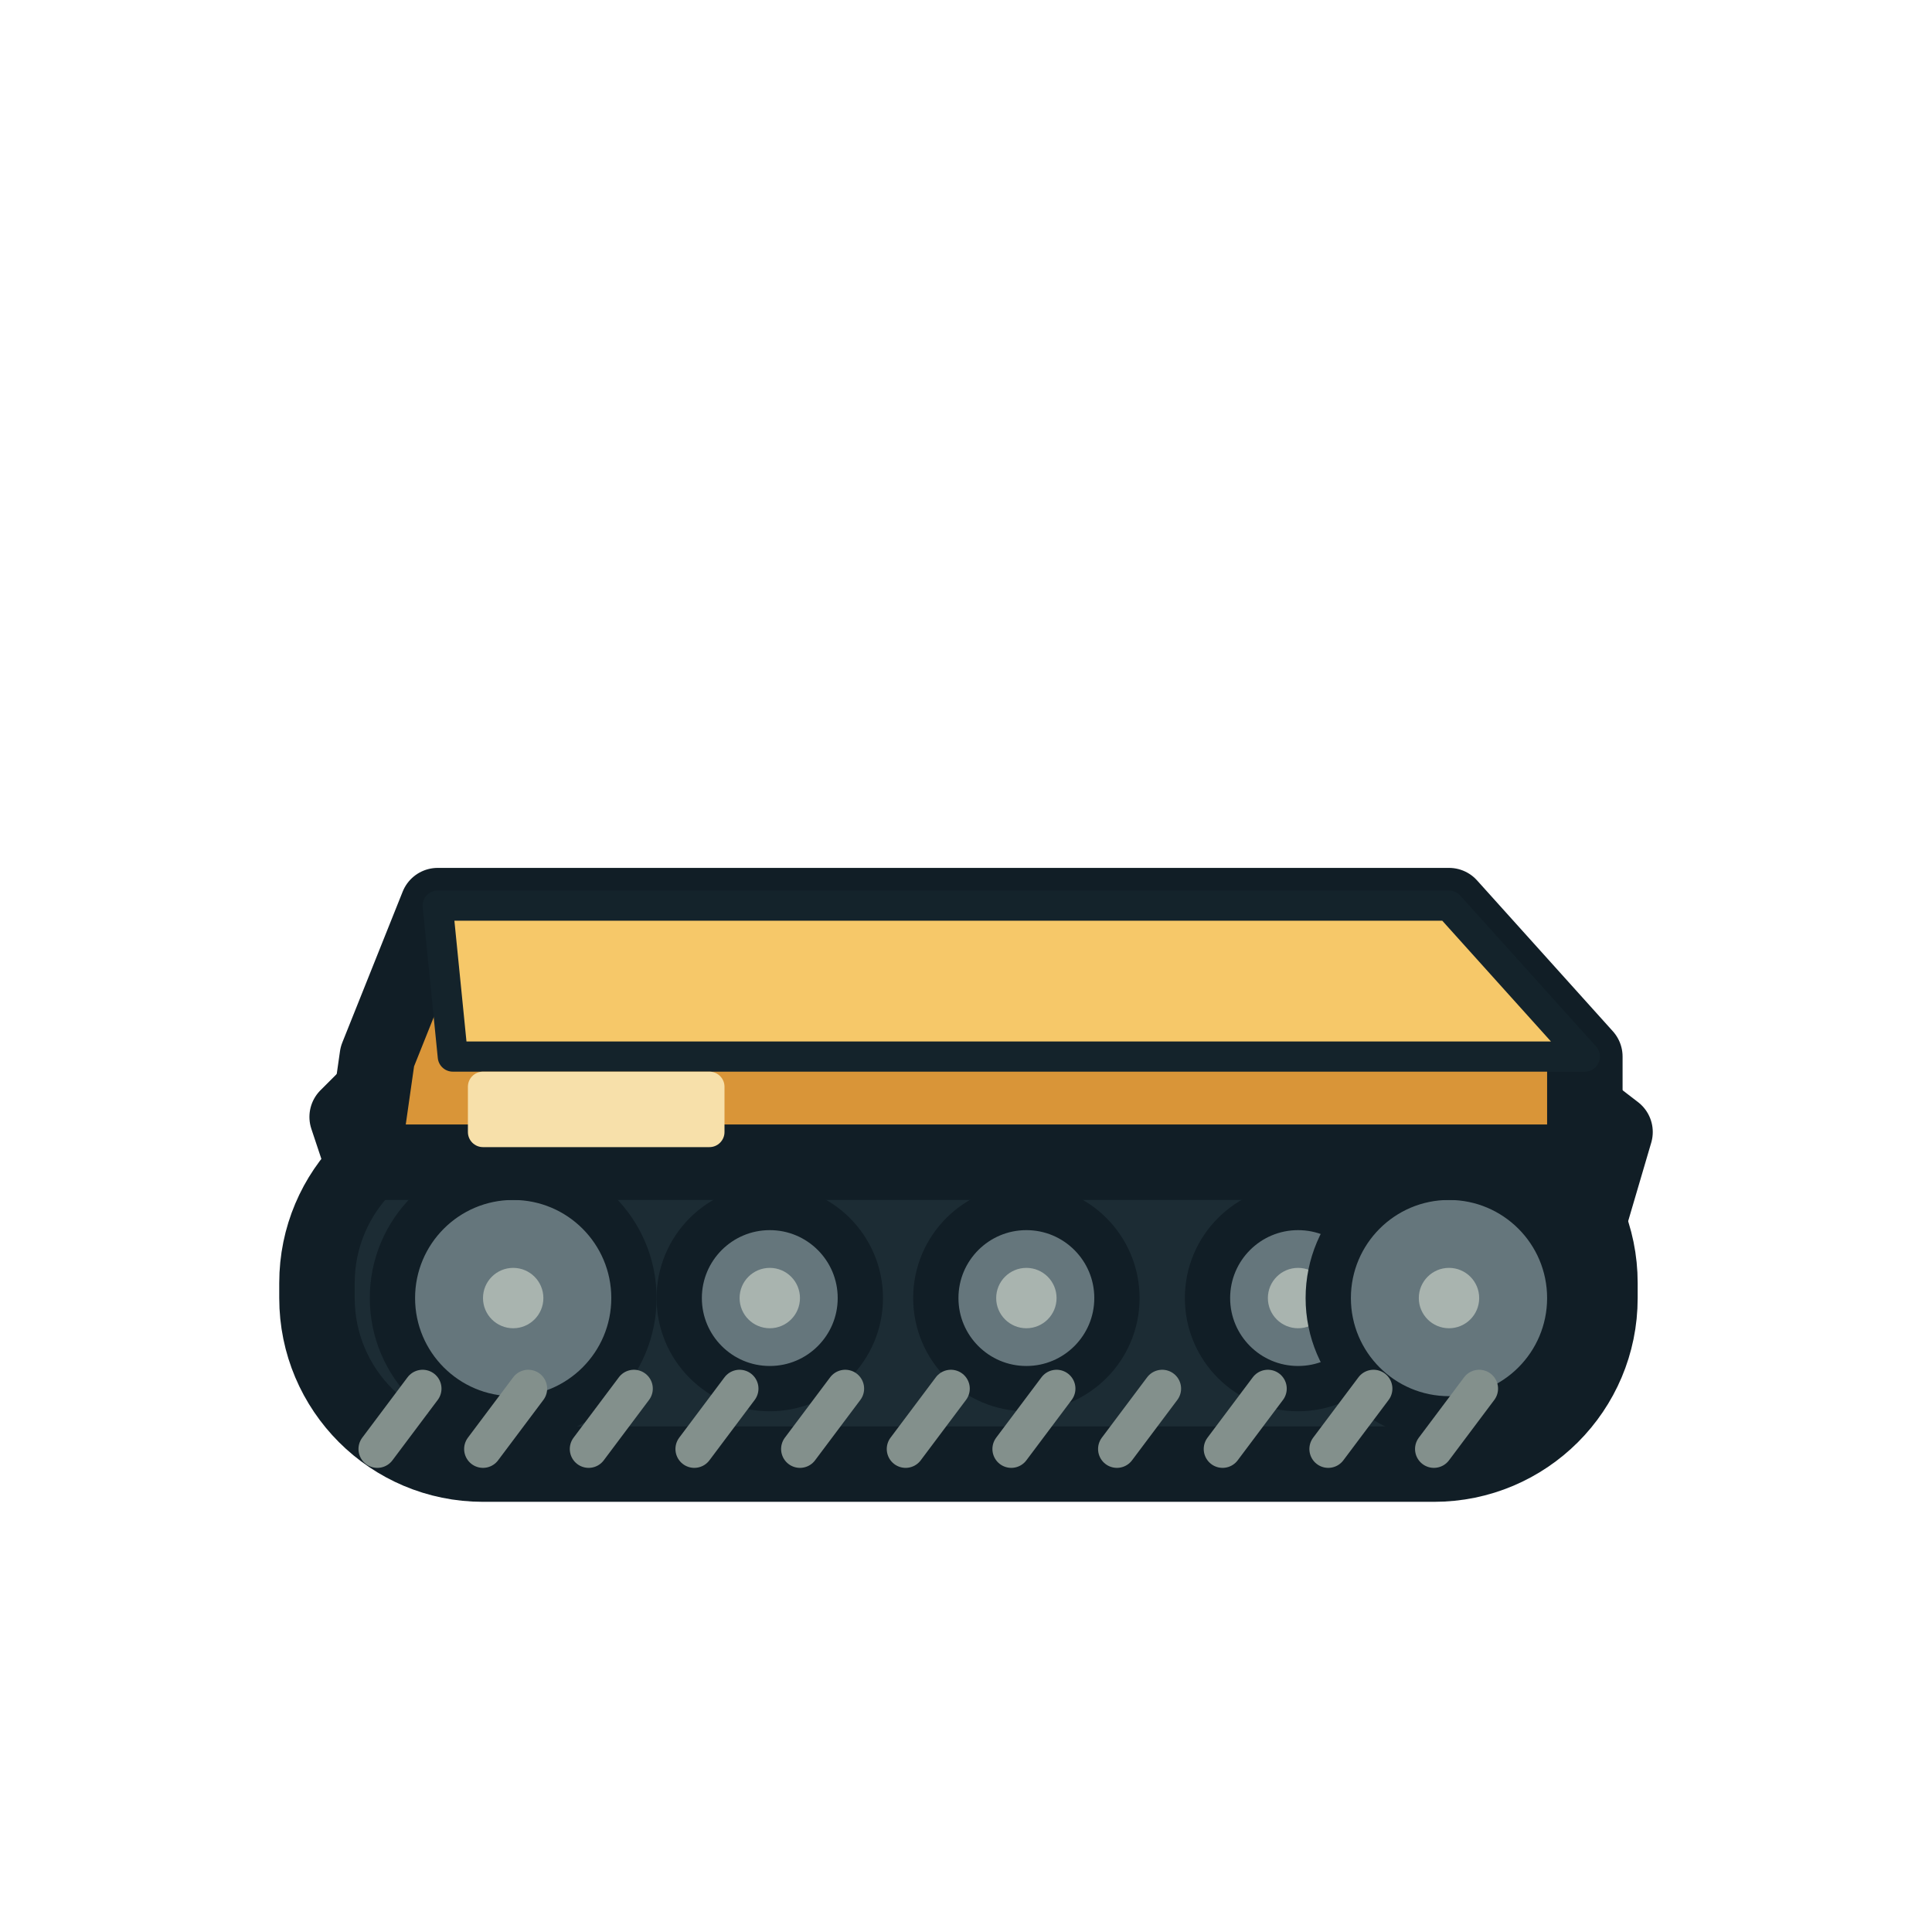
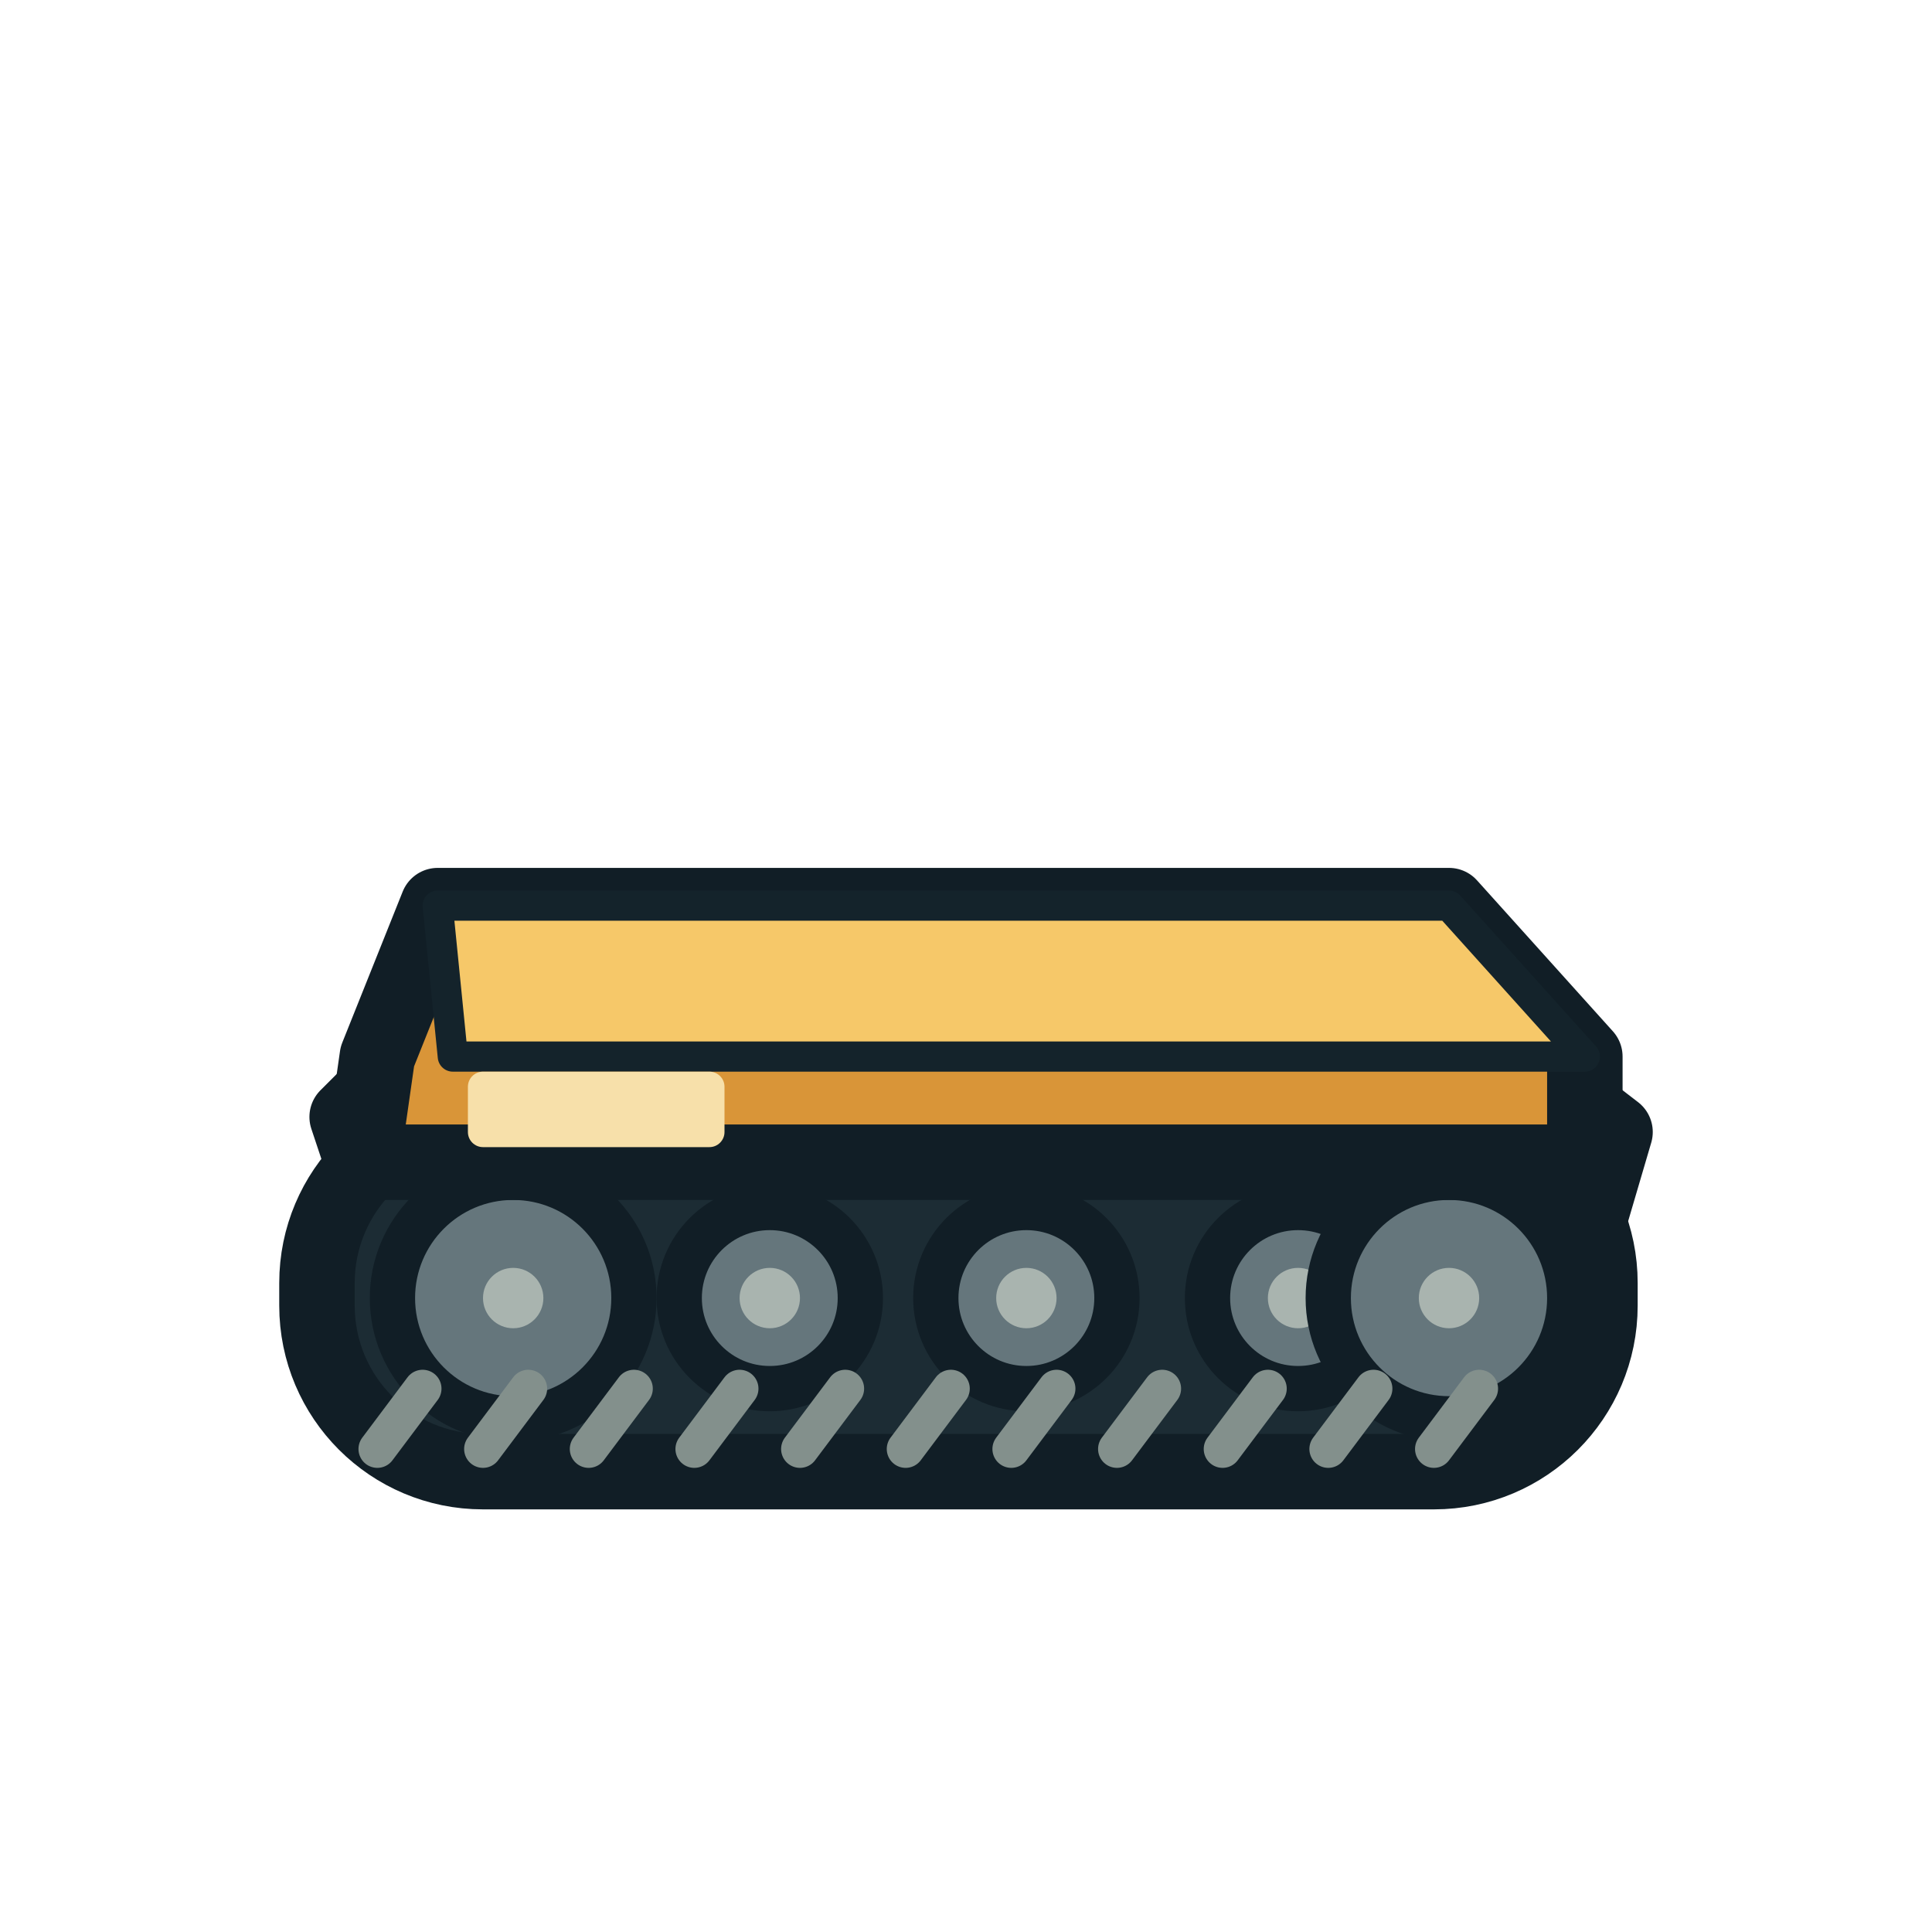
<svg xmlns="http://www.w3.org/2000/svg" width="128" height="128" viewBox="0 0 128 128">
  <g stroke-linecap="round" stroke-linejoin="round">
    <g transform="translate(0 -5)">
      <g id="undercarriage" data-layer="undercarriage">
        <path d="M23 79 L32 70 H94 L107 80 L102 97 H29 Z" fill="#344853" stroke="#111e26" stroke-width="5" />
      </g>
      <g id="track" data-layer="track">
-         <rect x="21" y="79" width="85" height="23" rx="11" fill="#1c2c34" stroke="#111e26" stroke-width="5" />
+         <rect x="21" y="79" width="85" height="23.5" rx="11" fill="#1c2c34" stroke="#111e26" stroke-width="5" />
      </g>
      <circle cx="34" cy="91" r="8" fill="#65767c" stroke="#111e26" stroke-width="3" />
      <circle cx="34" cy="91" r="2" fill="#a9b4af" stroke="none" stroke-width="0" />
      <circle cx="51" cy="91" r="6" fill="#65767c" stroke="#111e26" stroke-width="3" />
      <circle cx="51" cy="91" r="2" fill="#a9b4af" stroke="none" stroke-width="0" />
      <circle cx="68" cy="91" r="6" fill="#65767c" stroke="#111e26" stroke-width="3" />
      <circle cx="68" cy="91" r="2" fill="#a9b4af" stroke="none" stroke-width="0" />
      <circle cx="86" cy="91" r="6" fill="#65767c" stroke="#111e26" stroke-width="3" />
      <circle cx="86" cy="91" r="2" fill="#a9b4af" stroke="none" stroke-width="0" />
      <circle cx="96" cy="91" r="8" fill="#65767c" stroke="#111e26" stroke-width="3" />
      <circle cx="96" cy="91" r="2" fill="#a9b4af" stroke="none" stroke-width="0" />
      <path d="M25 79 l3 4 M25 101 l3 -4" fill="none" stroke="#83908c" stroke-width="2.5" />
      <path d="M32 79 l3 4 M32 101 l3 -4" fill="none" stroke="#83908c" stroke-width="2.5" />
      <path d="M39 79 l3 4 M39 101 l3 -4" fill="none" stroke="#83908c" stroke-width="2.5" />
      <path d="M46 79 l3 4 M46 101 l3 -4" fill="none" stroke="#83908c" stroke-width="2.5" />
      <path d="M53 79 l3 4 M53 101 l3 -4" fill="none" stroke="#83908c" stroke-width="2.5" />
      <path d="M60 79 l3 4 M60 101 l3 -4" fill="none" stroke="#83908c" stroke-width="2.5" />
      <path d="M67 79 l3 4 M67 101 l3 -4" fill="none" stroke="#83908c" stroke-width="2.5" />
      <path d="M74 79 l3 4 M74 101 l3 -4" fill="none" stroke="#83908c" stroke-width="2.5" />
      <path d="M81 79 l3 4 M81 101 l3 -4" fill="none" stroke="#83908c" stroke-width="2.5" />
      <path d="M88 79 l3 4 M88 101 l3 -4" fill="none" stroke="#83908c" stroke-width="2.5" />
      <path d="M95 79 l3 4 M95 101 l3 -4" fill="none" stroke="#83908c" stroke-width="2.5" />
      <g id="chassis" data-layer="chassis">
        <path d="M25 75 L29 65 H96 L105 75 V82 H24 Z" fill="#d99538" stroke="#111e26" stroke-width="5" />
        <path d="M29 65 H96 L105 75 H30 Z" fill="#f6c869" stroke="#14232b" stroke-width="2" />
        <rect x="31" y="76" width="17" height="5" rx="1" fill="#f7e0aa" stroke="none" stroke-width="0" />
      </g>
    </g>
  </g>
</svg>
